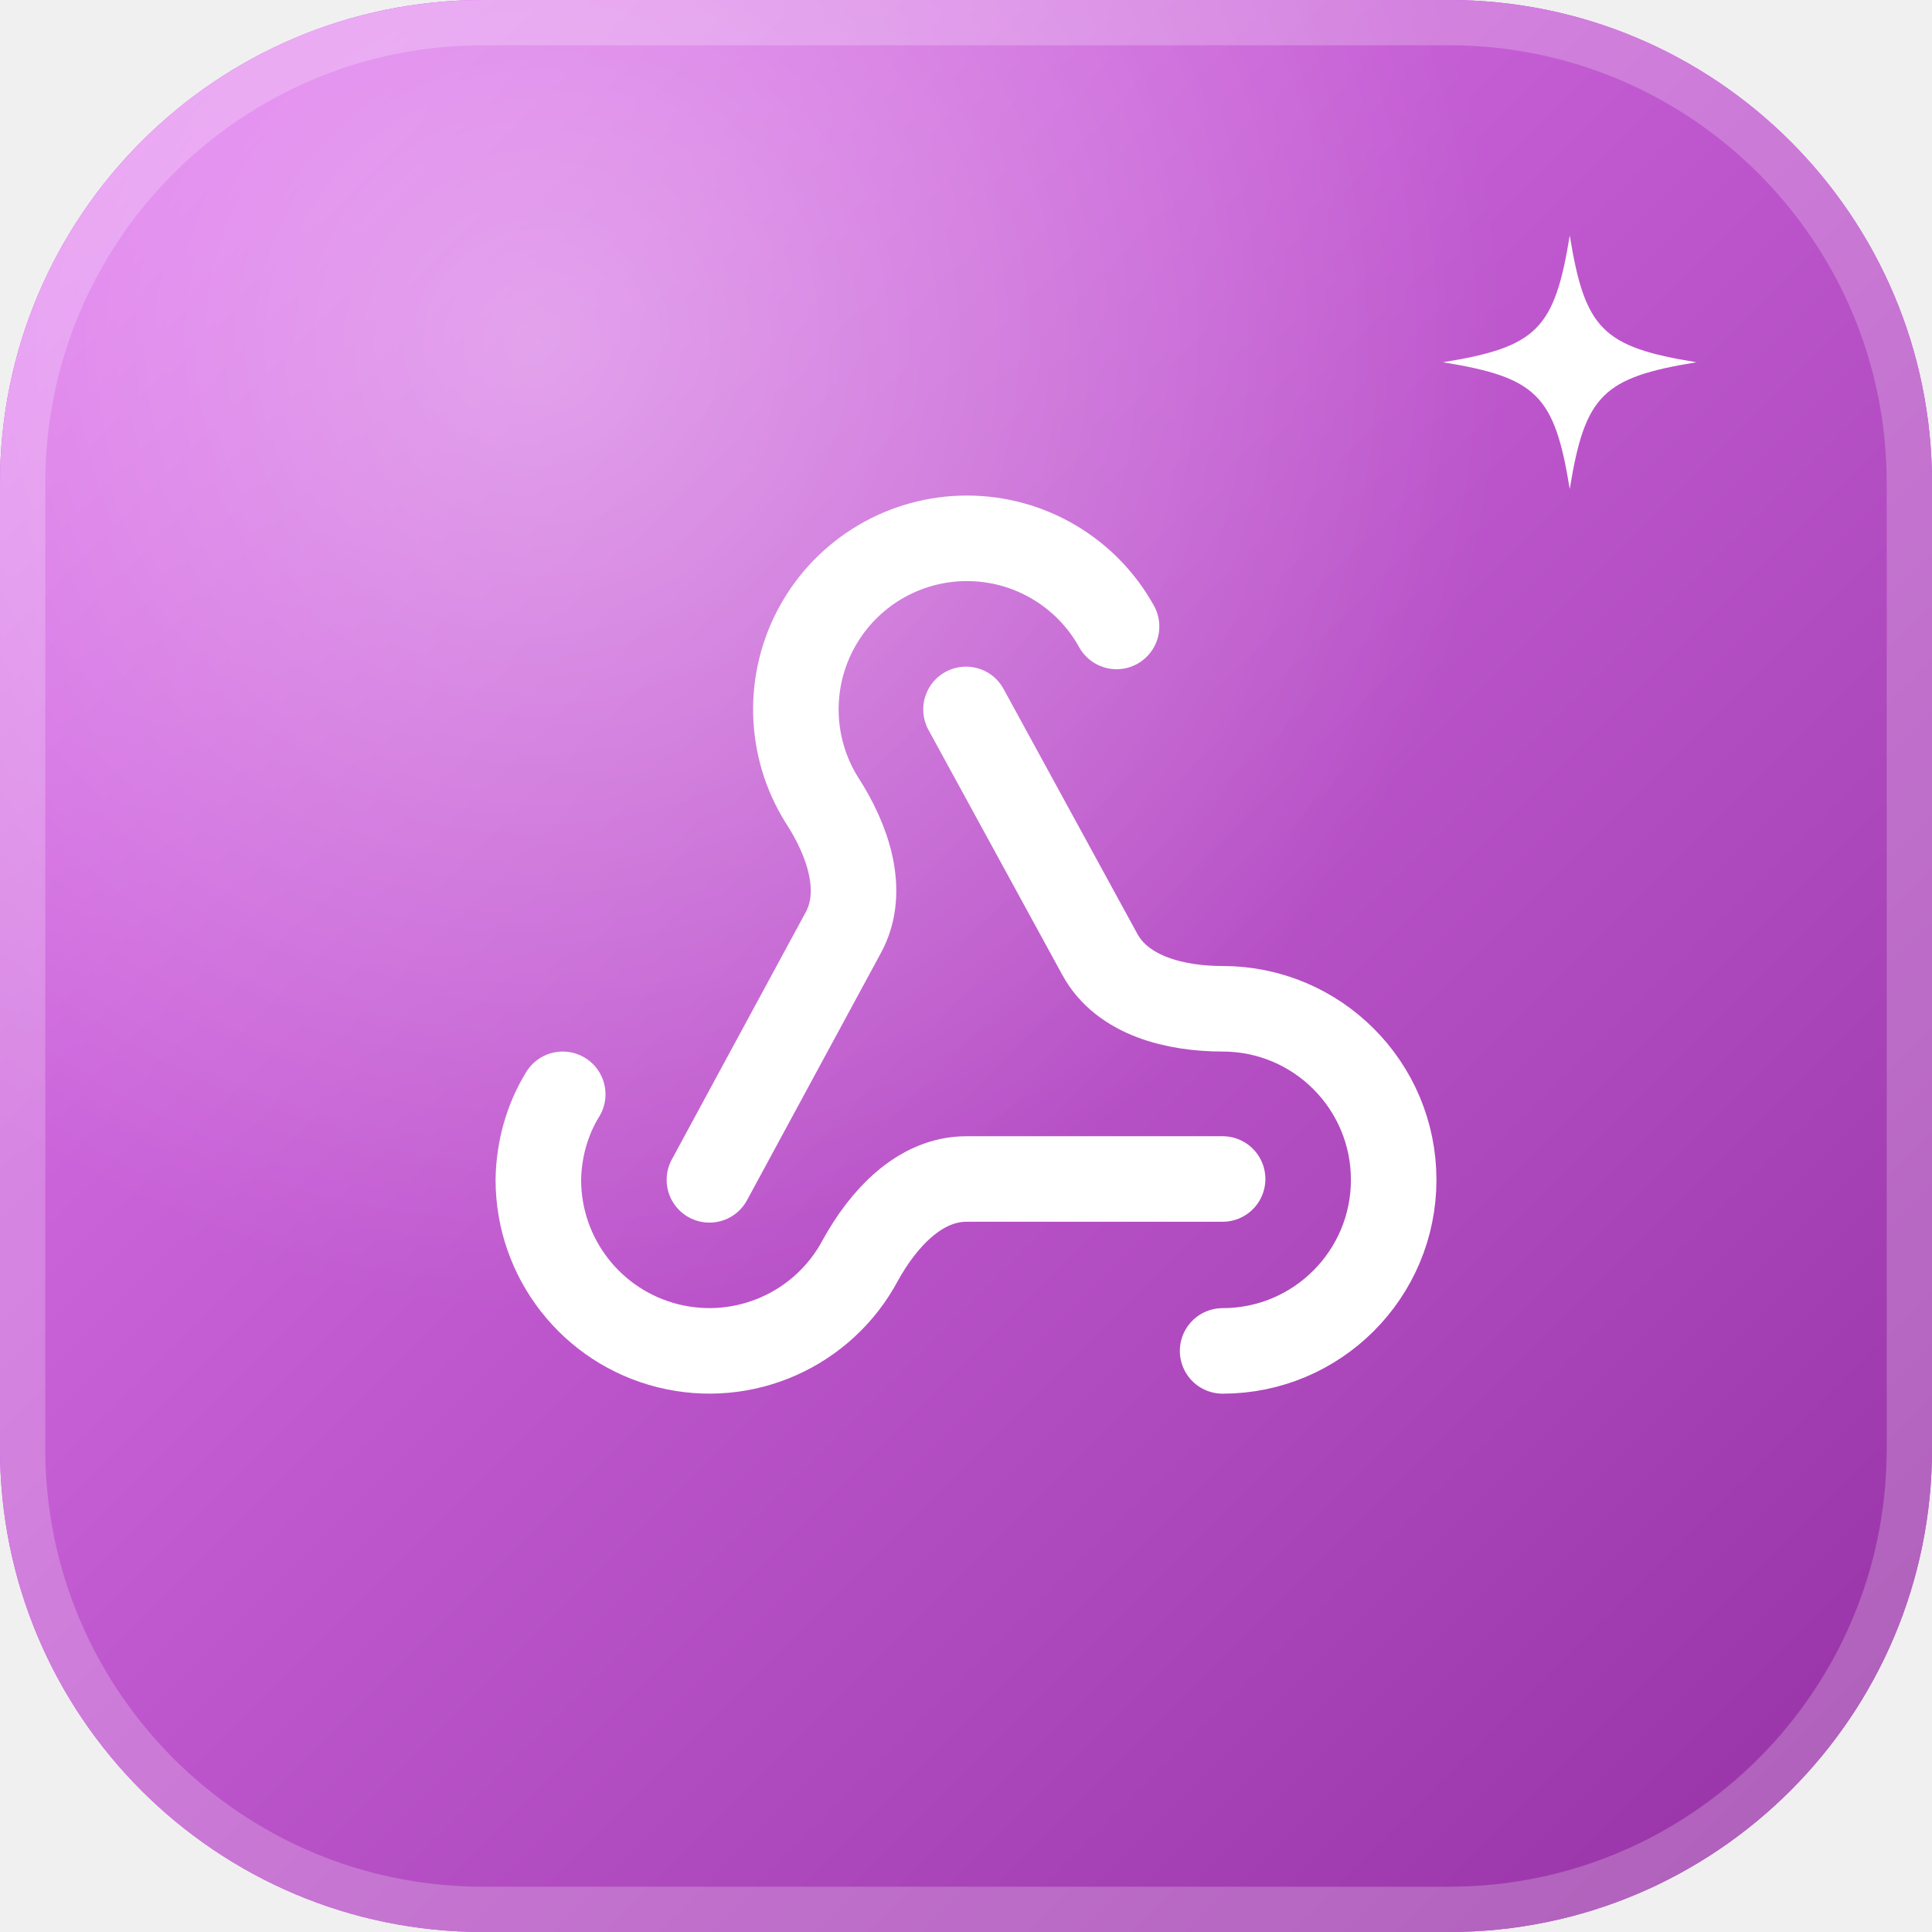
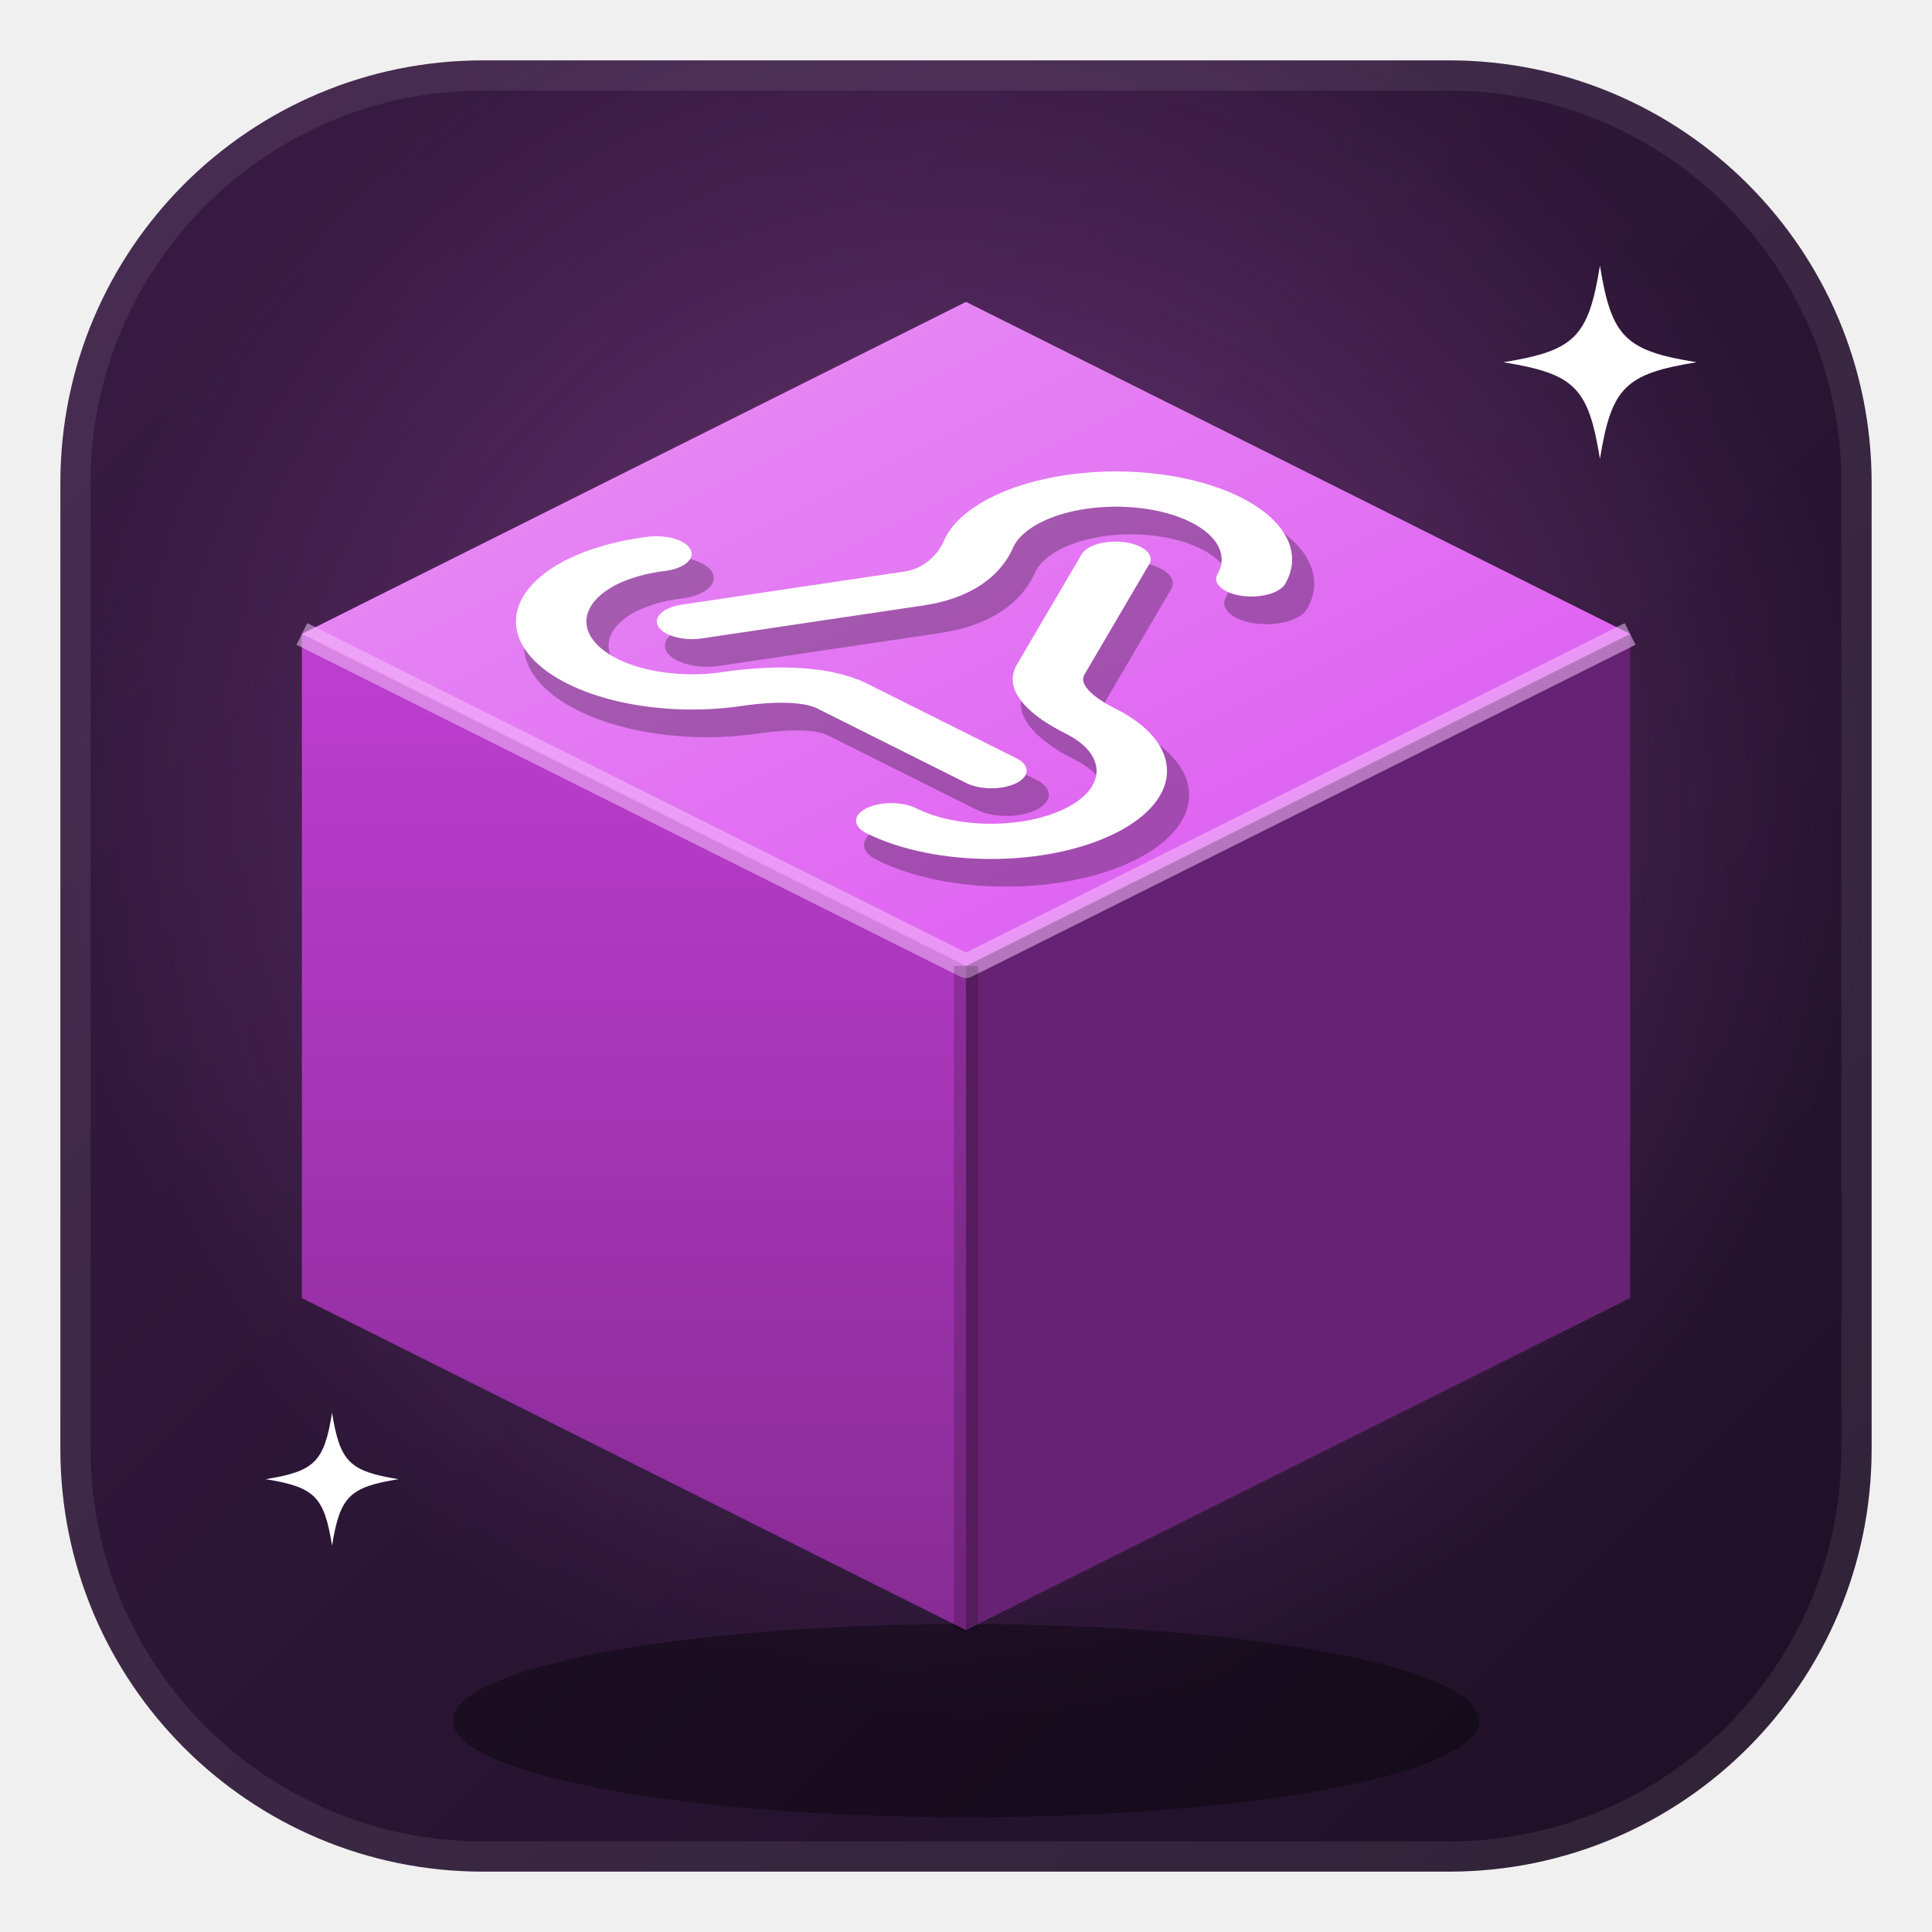
<svg xmlns="http://www.w3.org/2000/svg" viewBox="0 0 64 64" role="img" aria-hidden="true">
  <defs>
-     <linearGradient id="t" x1="0" y1="0" x2="1" y2="1">
-       <stop offset="0" stop-color="#e47af3" />
-       <stop offset="1" stop-color="#9430a3" />
+     <linearGradient id="bg" x1="0" y1="0" x2="1" y2="1">
+       <stop offset="0" stop-color="#391b44" />
+       <stop offset="1" stop-color="#1d1025" />
    </linearGradient>
-     <radialGradient id="h" cx=".28" cy=".18" r=".9">
-       <stop offset="0" stop-color="#ffffff" stop-opacity=".38" />
-       <stop offset=".55" stop-color="#ffffff" stop-opacity="0" />
+     <radialGradient id="halo" cx=".5" cy=".42" r=".5">
+       <stop offset="0" stop-color="#e16bf2" stop-opacity=".38" />
+       <stop offset="1" stop-color="#e16bf2" stop-opacity="0" />
    </radialGradient>
+     <linearGradient id="it" x1="0" y1="0" x2="1" y2="1">
+       <stop offset="0" stop-color="#e994f6" />
+       <stop offset="1" stop-color="#dc55f0" />
+     </linearGradient>
+     <linearGradient id="il" x1="0" y1="0" x2="0" y2="1">
+       <stop offset="0" stop-color="#bf3ed2" />
+       <stop offset="1" stop-color="#872b94" />
+     </linearGradient>
+     <linearGradient id="ish" x1="0" y1="0" x2="1" y2="0">
+       <stop offset="0" stop-color="#fff" stop-opacity="0" />
+       <stop offset=".5" stop-color="#fff" stop-opacity=".55" />
+       <stop offset="1" stop-color="#fff" stop-opacity="0" />
+     </linearGradient>
+     <clipPath id="ic">
+       <path d="M32 10 L54 21 L32 32 L10 21 Z" />
+     </clipPath>
  </defs>
-   <style>.g,.o,.w,.s{transform-box:fill-box;transform-origin:50% 50%}@keyframes m{0%,70%,100%{transform:scale(1)}78%{transform:scale(1.1)}86%{transform:scale(.98)}92%{transform:scale(1.05)}}.g{animation:m 2.6s ease-in-out infinite}@keyframes s{0%,100%{opacity:.35;transform:scale(.55) rotate(0)}50%{opacity:1;transform:scale(1) rotate(45deg)}}.s{animation:s 3s ease-in-out infinite}@media (prefers-reduced-motion:reduce){.g,.o,.w,.s,.g path,.g polyline{animation:none!important}}</style>
-   <rect width="64" height="64" rx="16" fill="#d946ef" />
-   <rect width="64" height="64" rx="16" fill="url(#t)" />
-   <rect width="64" height="64" rx="16" fill="url(#h)" />
-   <rect x=".75" y=".75" width="62.5" height="62.5" rx="15.25" fill="none" stroke="#ffffff" stroke-opacity=".22" stroke-width="1.5" />
-   <g transform="translate(15 15) scale(1.4167)">
-     <g class="g" fill="none" stroke="#ffffff" stroke-width="2" stroke-linecap="round" stroke-linejoin="round">
+   <style>.ibob,.ishadow{transform-box:fill-box;transform-origin:50% 50%}@keyframes ib{0%,100%{transform:translateY(0)}50%{transform:translateY(-2.2px)}}@keyframes isd{0%,100%{transform:scaleX(1);opacity:.35}50%{transform:scaleX(.86);opacity:.22}}@keyframes is{0%,55%{transform:translateX(0)}100%{transform:translateX(78px)}}@keyframes ig{0%,100%{opacity:.9}50%{opacity:1}}.ibob{animation:ib 4.2s ease-in-out infinite}.ishadow{animation:isd 4.2s ease-in-out infinite}.ishine{animation:is 5.5s ease-in-out infinite}.iglow{animation:ig 4.2s ease-in-out infinite}.sp{transform-box:fill-box;transform-origin:50% 50%;animation:tw 3.2s ease-in-out infinite}@keyframes tw{0%,100%{opacity:.15;transform:scale(.4) rotate(0)}50%{opacity:.95;transform:scale(1) rotate(45deg)}}@media (prefers-reduced-motion:reduce){*{animation:none!important}}</style>
+   <rect x="2" y="2" width="60" height="60" rx="14" fill="url(#bg)" />
+   <rect x="2" y="2" width="60" height="60" rx="14" fill="url(#halo)" />
+   <rect x="2.5" y="2.5" width="59" height="59" rx="13.5" fill="none" stroke="#fff" stroke-opacity=".08" />
+   <g class="ibob">
+     <ellipse cx="32" cy="57" rx="17" ry="3.2" fill="#000" opacity=".35" class="ishadow" />
+     <path d="M10 21 L32 32 V54 L10 43 Z" fill="url(#il)" />
+     <path d="M54 21 L32 32 V54 L54 43 Z" fill="#682273" />
+     <path d="M32 10 L54 21 L32 32 L10 21 Z" fill="url(#it)" />
+     <path d="M10 21 L32 32 L54 21" fill="none" stroke="#f2bef9" stroke-opacity=".55" stroke-width=".8" stroke-linejoin="round" />
+     <path d="M32 32 V54" stroke="#000" stroke-opacity=".18" stroke-width=".8" />
+     <g clip-path="url(#ic)">
+       <rect class="ishine" x="-14" y="6" width="14" height="30" fill="url(#ish)" transform="skewX(-25)" />
+     </g>
+     <g transform="translate(.5 .8)">
+       <g transform="matrix(0.825 0.4125 -0.825 0.4125 32 11.100)" fill="none" stroke="#000" stroke-opacity=".28" stroke-width="2.4" stroke-linecap="round" stroke-linejoin="round">
+         <path d="M18 16.98h-5.99c-1.1 0-1.95.94-2.48 1.9A4 4 0 0 1 2 17c.01-.7.2-1.4.57-2" />
+         <path d="m6 17 3.13-5.78c.53-.97.1-2.18-.5-3.1a4 4 0 1 1 6.89-4.06" />
+         <path d="m12 6 3.13 5.73C15.66 12.7 16.9 13 18 13a4 4 0 0 1 0 8" />
+       </g>
+     </g>
+     <g class="iglow" transform="matrix(0.825 0.4125 -0.825 0.4125 32 11.100)" fill="none" stroke="#fff" stroke-width="2" stroke-linecap="round" stroke-linejoin="round">
      <path d="M18 16.98h-5.99c-1.1 0-1.95.94-2.48 1.9A4 4 0 0 1 2 17c.01-.7.2-1.4.57-2" />
      <path d="m6 17 3.13-5.78c.53-.97.1-2.18-.5-3.1a4 4 0 1 1 6.89-4.06" />
      <path d="m12 6 3.13 5.73C15.66 12.7 16.9 13 18 13a4 4 0 0 1 0 8" />
    </g>
  </g>
-   <g transform="translate(52 12) scale(.42)">
-     <path class="s" d="M0 -10 C1.2 -2.6 2.6 -1.2 10 0 C2.6 1.2 1.2 2.6 0 10 C-1.2 2.6 -2.6 1.2 -10 0 C-2.6 -1.2 -1.2 -2.6 0 -10Z" fill="#ffffff" />
+   <g transform="translate(53 12) scale(.32)">
+     <path class="sp" d="M0 -10 C1.2 -2.6 2.6 -1.2 10 0 C2.6 1.2 1.2 2.6 0 10 C-1.2 2.6 -2.6 1.2 -10 0 C-2.6 -1.2 -1.2 -2.6 0 -10Z" fill="#fff" />
+   </g>
+   <g transform="translate(11 49) scale(.22)">
+     <path class="sp" style="animation-delay:1.4s" d="M0 -10 C1.2 -2.6 2.6 -1.2 10 0 C2.6 1.2 1.2 2.6 0 10 C-1.2 2.6 -2.6 1.2 -10 0 C-2.6 -1.2 -1.2 -2.6 0 -10Z" fill="#fff" />
  </g>
</svg>
